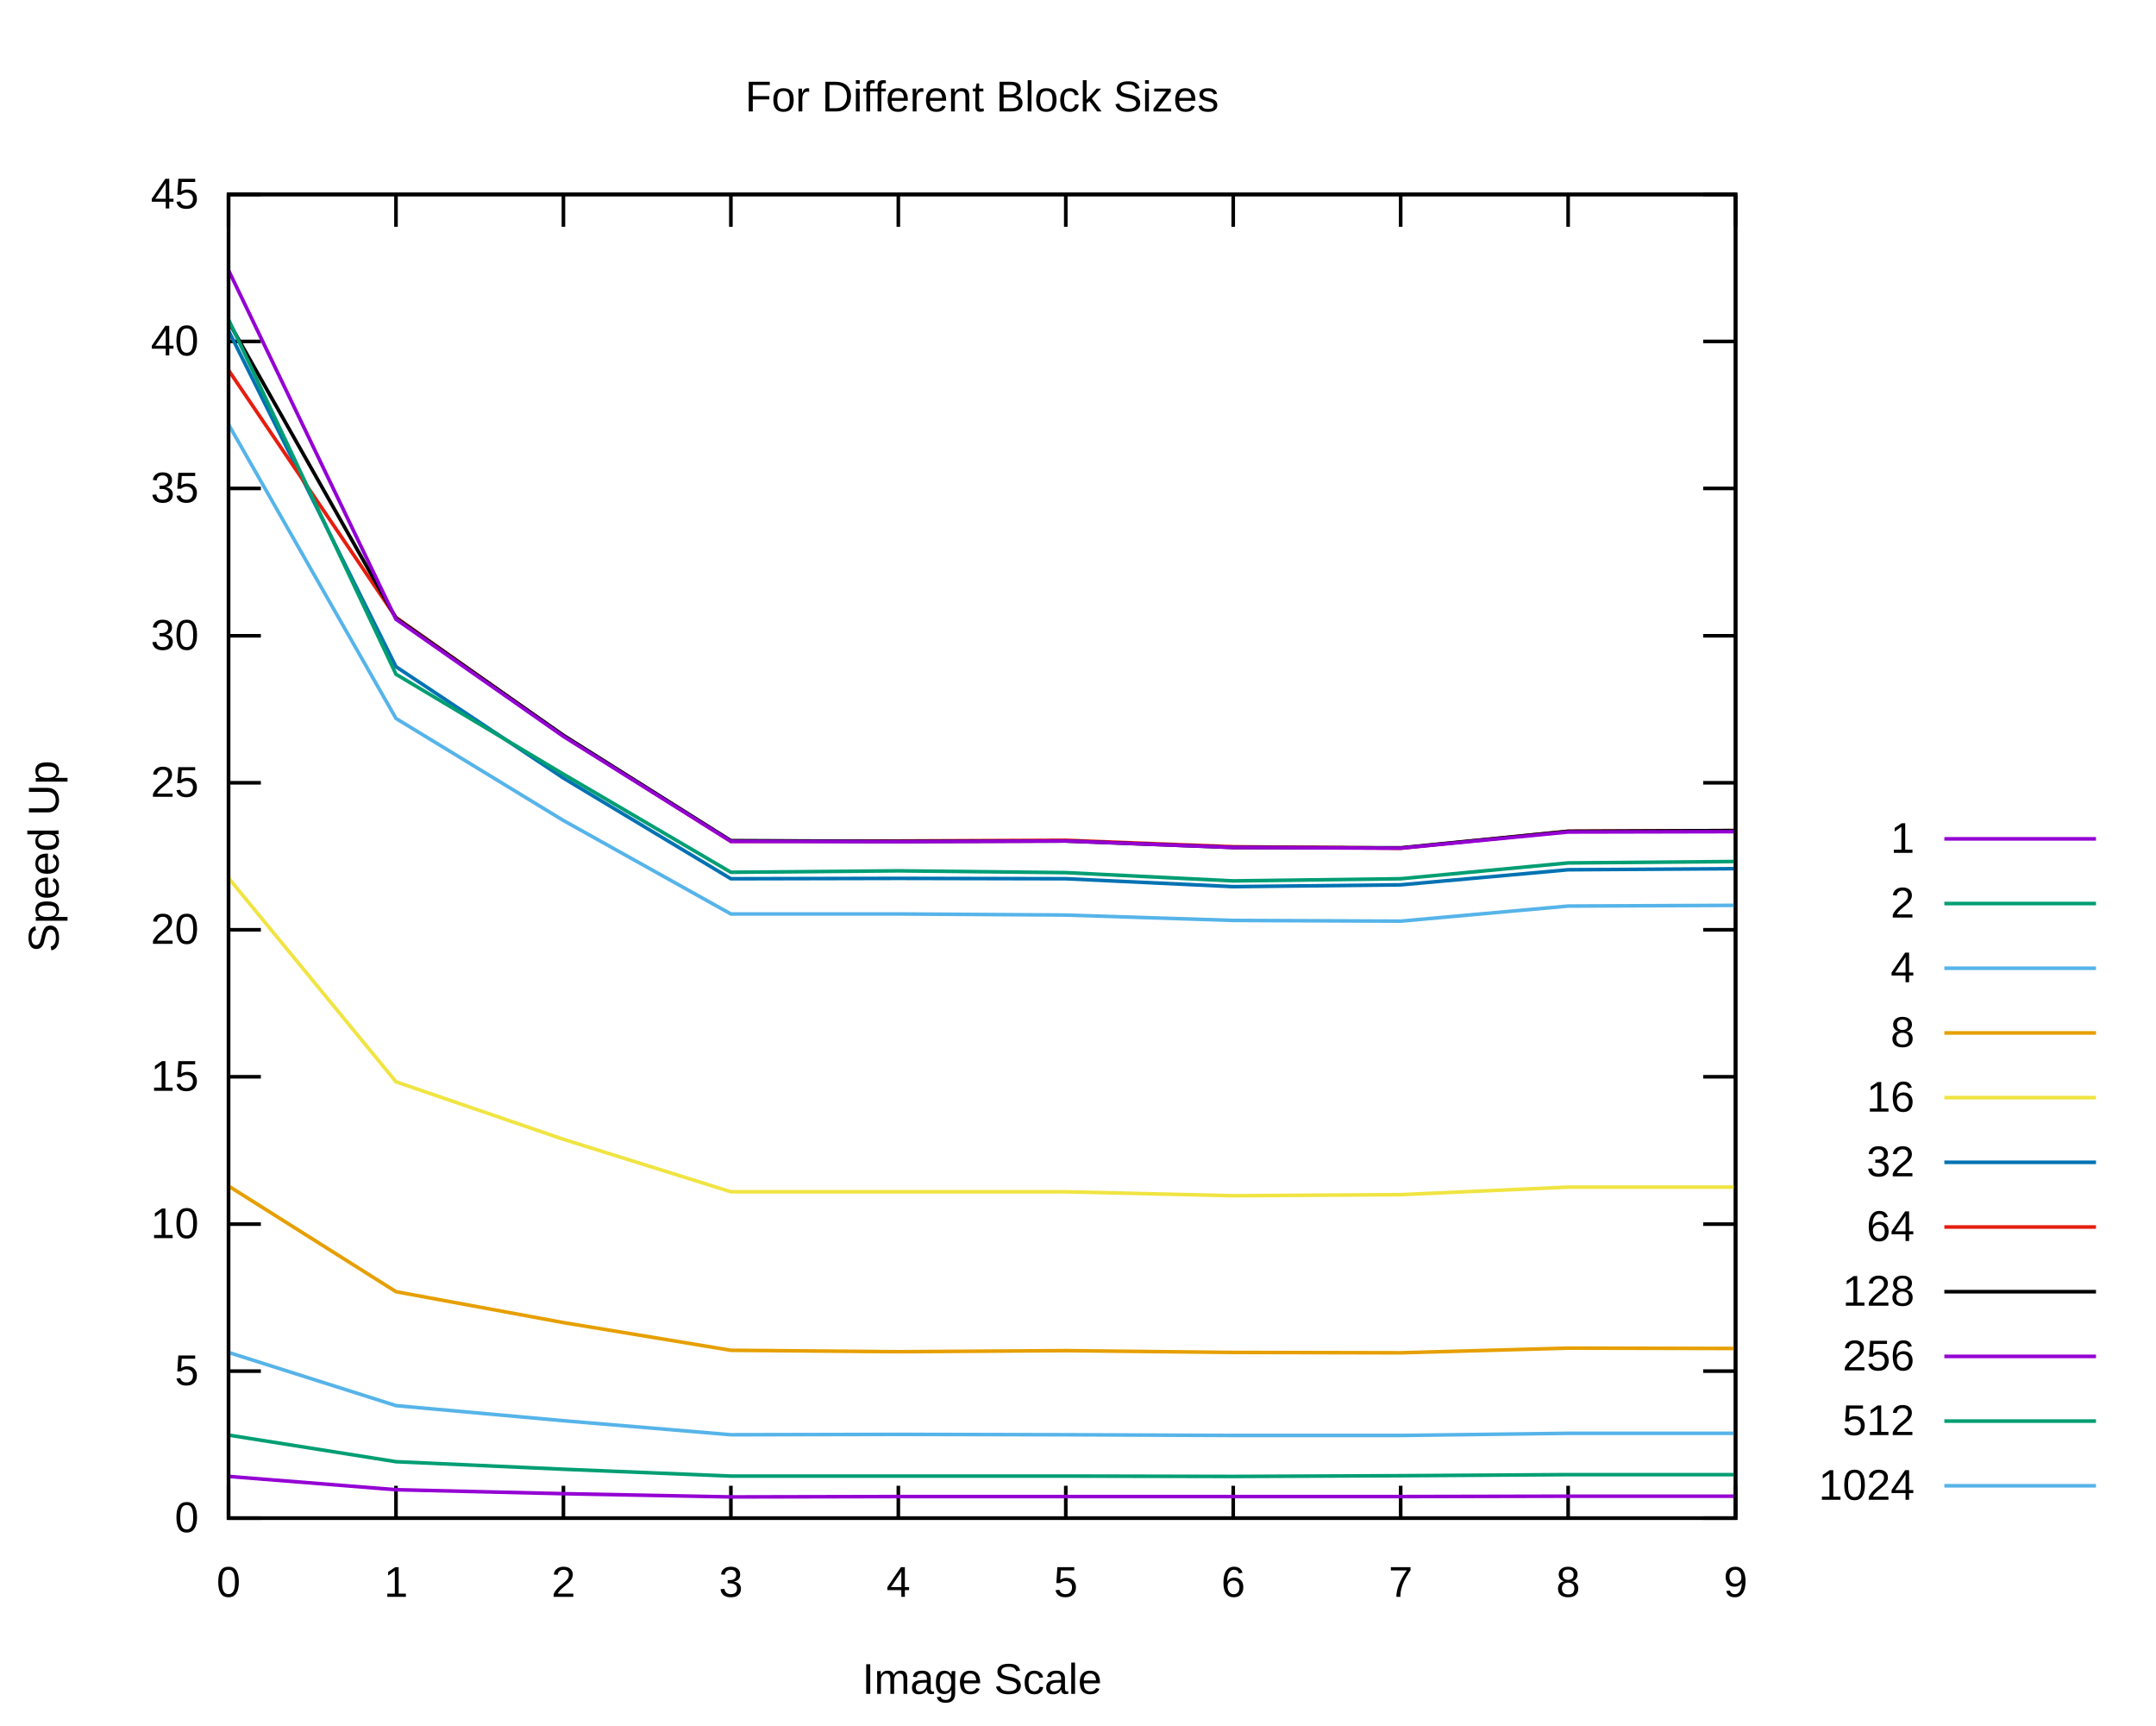
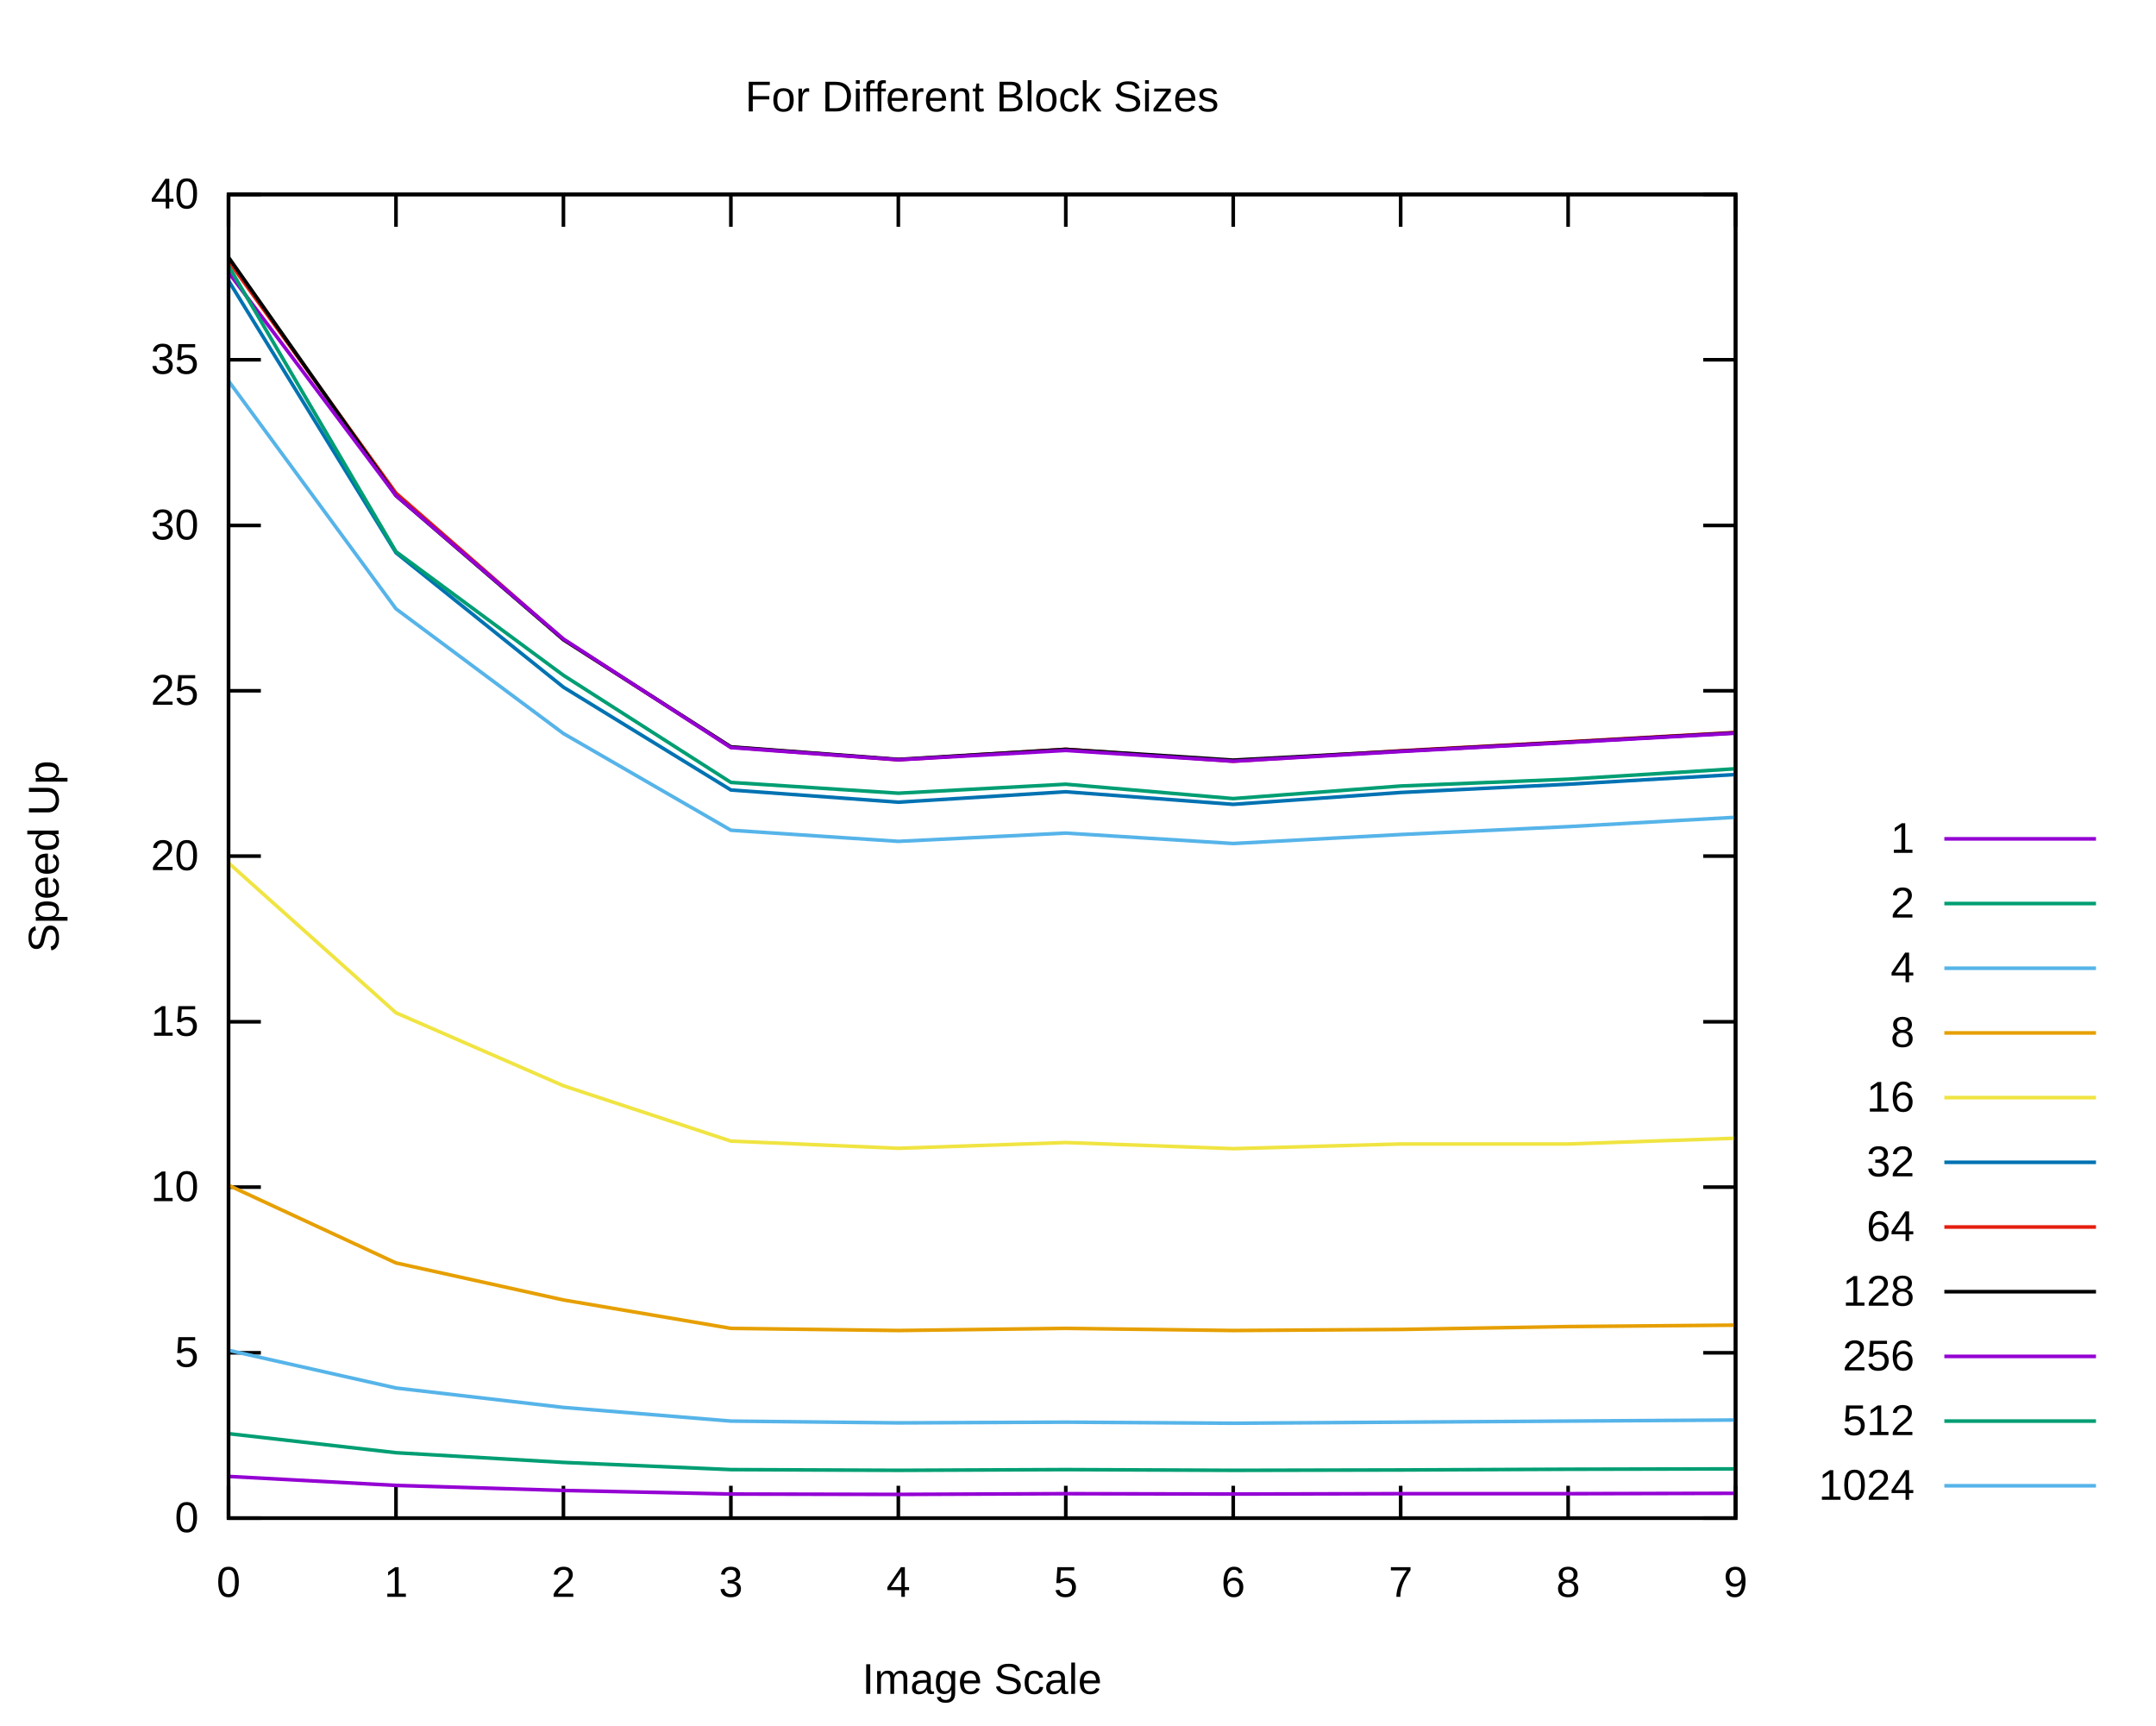
<svg xmlns="http://www.w3.org/2000/svg" xmlns:xlink="http://www.w3.org/1999/xlink" width="600" height="480" viewBox="0 0 600 480">
  <g id="gnuplot_canvas">
    <rect x="0" y="0" width="600" height="480" fill="none" />
    <defs>
      <circle id="gpDot" r="0.5" stroke-width="0.5" />
      <path id="gpPt0" stroke-width="0.222" stroke="currentColor" d="M-1,0 h2 M0,-1 v2" />
      <path id="gpPt1" stroke-width="0.222" stroke="currentColor" d="M-1,-1 L1,1 M1,-1 L-1,1" />
      <path id="gpPt2" stroke-width="0.222" stroke="currentColor" d="M-1,0 L1,0 M0,-1 L0,1 M-1,-1 L1,1 M-1,1 L1,-1" />
      <rect id="gpPt3" stroke-width="0.222" stroke="currentColor" x="-1" y="-1" width="2" height="2" />
      <rect id="gpPt4" stroke-width="0.222" stroke="currentColor" fill="currentColor" x="-1" y="-1" width="2" height="2" />
      <circle id="gpPt5" stroke-width="0.222" stroke="currentColor" cx="0" cy="0" r="1" />
      <use xlink:href="#gpPt5" id="gpPt6" fill="currentColor" stroke="none" />
      <path id="gpPt7" stroke-width="0.222" stroke="currentColor" d="M0,-1.33 L-1.33,0.67 L1.33,0.67 z" />
      <use xlink:href="#gpPt7" id="gpPt8" fill="currentColor" stroke="none" />
      <use xlink:href="#gpPt7" id="gpPt9" stroke="currentColor" transform="rotate(180)" />
      <use xlink:href="#gpPt9" id="gpPt10" fill="currentColor" stroke="none" />
      <use xlink:href="#gpPt3" id="gpPt11" stroke="currentColor" transform="rotate(45)" />
      <use xlink:href="#gpPt11" id="gpPt12" fill="currentColor" stroke="none" />
      <path id="gpPt13" stroke-width="0.222" stroke="currentColor" d="M0,1.330 L1.265,0.411 L0.782,-1.067 L-0.782,-1.076 L-1.265,0.411 z" />
      <use xlink:href="#gpPt13" id="gpPt14" fill="currentColor" stroke="none" />
      <filter id="textbox" filterUnits="objectBoundingBox" x="0" y="0" height="1" width="1">
        <feFlood flood-color="white" flood-opacity="1" result="bgnd" />
        <feComposite in="SourceGraphic" in2="bgnd" operator="atop" />
      </filter>
      <filter id="greybox" filterUnits="objectBoundingBox" x="0" y="0" height="1" width="1">
        <feFlood flood-color="lightgrey" flood-opacity="1" result="grey" />
        <feComposite in="SourceGraphic" in2="grey" operator="atop" />
      </filter>
    </defs>
    <g fill="none" color="white" stroke="currentColor" stroke-width="1.00" stroke-linecap="butt" stroke-linejoin="miter">
</g>
    <g fill="none" color="black" stroke="currentColor" stroke-width="1.00" stroke-linecap="butt" stroke-linejoin="miter">
      <path stroke="black" d="M63.6,422.4 L72.6,422.4 M483.0,422.4 L474.0,422.4  " />
      <g transform="translate(55.3,426.3)" stroke="none" fill="black" font-family="Arial" font-size="12.00" text-anchor="end">
        <text>
          <tspan font-family="Arial"> 0</tspan>
        </text>
      </g>
    </g>
    <g fill="none" color="black" stroke="currentColor" stroke-width="1.00" stroke-linecap="butt" stroke-linejoin="miter">
-       <path stroke="black" d="M63.6,381.5 L72.6,381.5 M483.0,381.5 L474.0,381.5  " />
-       <g transform="translate(55.3,385.4)" stroke="none" fill="black" font-family="Arial" font-size="12.00" text-anchor="end">
+       <path stroke="black" d="M63.6,376.4 L72.6,376.4 M483.0,376.4 L474.0,376.4  " />
+       <g transform="translate(55.3,380.3)" stroke="none" fill="black" font-family="Arial" font-size="12.00" text-anchor="end">
        <text>
          <tspan font-family="Arial"> 5</tspan>
        </text>
      </g>
    </g>
    <g fill="none" color="black" stroke="currentColor" stroke-width="1.00" stroke-linecap="butt" stroke-linejoin="miter">
-       <path stroke="black" d="M63.6,340.6 L72.6,340.6 M483.0,340.6 L474.0,340.6  " />
-       <g transform="translate(55.3,344.5)" stroke="none" fill="black" font-family="Arial" font-size="12.00" text-anchor="end">
+       <path stroke="black" d="M63.6,330.3 L72.6,330.3 M483.0,330.3 L474.0,330.3  " />
+       <g transform="translate(55.3,334.2)" stroke="none" fill="black" font-family="Arial" font-size="12.00" text-anchor="end">
        <text>
          <tspan font-family="Arial"> 10</tspan>
        </text>
      </g>
    </g>
    <g fill="none" color="black" stroke="currentColor" stroke-width="1.00" stroke-linecap="butt" stroke-linejoin="miter">
-       <path stroke="black" d="M63.6,299.6 L72.6,299.6 M483.0,299.6 L474.0,299.6  " />
-       <g transform="translate(55.3,303.5)" stroke="none" fill="black" font-family="Arial" font-size="12.00" text-anchor="end">
+       <path stroke="black" d="M63.6,284.3 L72.6,284.3 M483.0,284.3 L474.0,284.3  " />
+       <g transform="translate(55.3,288.2)" stroke="none" fill="black" font-family="Arial" font-size="12.00" text-anchor="end">
        <text>
          <tspan font-family="Arial"> 15</tspan>
        </text>
      </g>
    </g>
    <g fill="none" color="black" stroke="currentColor" stroke-width="1.00" stroke-linecap="butt" stroke-linejoin="miter">
-       <path stroke="black" d="M63.6,258.7 L72.6,258.7 M483.0,258.7 L474.0,258.7  " />
-       <g transform="translate(55.3,262.6)" stroke="none" fill="black" font-family="Arial" font-size="12.00" text-anchor="end">
+       <path stroke="black" d="M63.6,238.2 L72.6,238.2 M483.0,238.2 L474.0,238.2  " />
+       <g transform="translate(55.3,242.1)" stroke="none" fill="black" font-family="Arial" font-size="12.00" text-anchor="end">
        <text>
          <tspan font-family="Arial"> 20</tspan>
        </text>
      </g>
    </g>
    <g fill="none" color="black" stroke="currentColor" stroke-width="1.00" stroke-linecap="butt" stroke-linejoin="miter">
-       <path stroke="black" d="M63.6,217.8 L72.6,217.8 M483.0,217.8 L474.0,217.8  " />
-       <g transform="translate(55.3,221.7)" stroke="none" fill="black" font-family="Arial" font-size="12.00" text-anchor="end">
+       <path stroke="black" d="M63.6,192.2 L72.6,192.2 M483.0,192.2 L474.0,192.2  " />
+       <g transform="translate(55.3,196.1)" stroke="none" fill="black" font-family="Arial" font-size="12.00" text-anchor="end">
        <text>
          <tspan font-family="Arial"> 25</tspan>
        </text>
      </g>
    </g>
    <g fill="none" color="black" stroke="currentColor" stroke-width="1.00" stroke-linecap="butt" stroke-linejoin="miter">
-       <path stroke="black" d="M63.6,176.9 L72.6,176.9 M483.0,176.9 L474.0,176.9  " />
-       <g transform="translate(55.3,180.8)" stroke="none" fill="black" font-family="Arial" font-size="12.00" text-anchor="end">
+       <path stroke="black" d="M63.6,146.2 L72.6,146.2 M483.0,146.2 L474.0,146.2  " />
+       <g transform="translate(55.3,150.1)" stroke="none" fill="black" font-family="Arial" font-size="12.00" text-anchor="end">
        <text>
          <tspan font-family="Arial"> 30</tspan>
        </text>
      </g>
    </g>
    <g fill="none" color="black" stroke="currentColor" stroke-width="1.00" stroke-linecap="butt" stroke-linejoin="miter">
-       <path stroke="black" d="M63.6,135.9 L72.6,135.9 M483.0,135.9 L474.0,135.9  " />
-       <g transform="translate(55.3,139.8)" stroke="none" fill="black" font-family="Arial" font-size="12.00" text-anchor="end">
+       <path stroke="black" d="M63.6,100.1 L72.6,100.1 M483.0,100.1 L474.0,100.1  " />
+       <g transform="translate(55.3,104.0)" stroke="none" fill="black" font-family="Arial" font-size="12.00" text-anchor="end">
        <text>
          <tspan font-family="Arial"> 35</tspan>
-         </text>
-       </g>
-     </g>
-     <g fill="none" color="black" stroke="currentColor" stroke-width="1.00" stroke-linecap="butt" stroke-linejoin="miter">
-       <path stroke="black" d="M63.6,95.0 L72.6,95.0 M483.0,95.0 L474.0,95.0  " />
-       <g transform="translate(55.3,98.9)" stroke="none" fill="black" font-family="Arial" font-size="12.00" text-anchor="end">
-         <text>
-           <tspan font-family="Arial"> 40</tspan>
        </text>
      </g>
    </g>
    <g fill="none" color="black" stroke="currentColor" stroke-width="1.00" stroke-linecap="butt" stroke-linejoin="miter">
      <path stroke="black" d="M63.6,54.1 L72.6,54.1 M483.0,54.1 L474.0,54.1  " />
      <g transform="translate(55.3,58.0)" stroke="none" fill="black" font-family="Arial" font-size="12.00" text-anchor="end">
        <text>
-           <tspan font-family="Arial"> 45</tspan>
+           <tspan font-family="Arial"> 40</tspan>
        </text>
      </g>
    </g>
    <g fill="none" color="black" stroke="currentColor" stroke-width="1.00" stroke-linecap="butt" stroke-linejoin="miter">
      <path stroke="black" d="M63.6,422.4 L63.6,413.4 M63.6,54.1 L63.6,63.1  " />
      <g transform="translate(63.6,444.3)" stroke="none" fill="black" font-family="Arial" font-size="12.00" text-anchor="middle">
        <text>
          <tspan font-family="Arial"> 0</tspan>
        </text>
      </g>
    </g>
    <g fill="none" color="black" stroke="currentColor" stroke-width="1.00" stroke-linecap="butt" stroke-linejoin="miter">
      <path stroke="black" d="M110.2,422.4 L110.2,413.4 M110.2,54.1 L110.2,63.1  " />
      <g transform="translate(110.2,444.3)" stroke="none" fill="black" font-family="Arial" font-size="12.00" text-anchor="middle">
        <text>
          <tspan font-family="Arial"> 1</tspan>
        </text>
      </g>
    </g>
    <g fill="none" color="black" stroke="currentColor" stroke-width="1.00" stroke-linecap="butt" stroke-linejoin="miter">
      <path stroke="black" d="M156.8,422.4 L156.8,413.4 M156.8,54.1 L156.8,63.1  " />
      <g transform="translate(156.8,444.3)" stroke="none" fill="black" font-family="Arial" font-size="12.00" text-anchor="middle">
        <text>
          <tspan font-family="Arial"> 2</tspan>
        </text>
      </g>
    </g>
    <g fill="none" color="black" stroke="currentColor" stroke-width="1.00" stroke-linecap="butt" stroke-linejoin="miter">
      <path stroke="black" d="M203.4,422.4 L203.4,413.4 M203.4,54.1 L203.4,63.1  " />
      <g transform="translate(203.4,444.3)" stroke="none" fill="black" font-family="Arial" font-size="12.00" text-anchor="middle">
        <text>
          <tspan font-family="Arial"> 3</tspan>
        </text>
      </g>
    </g>
    <g fill="none" color="black" stroke="currentColor" stroke-width="1.00" stroke-linecap="butt" stroke-linejoin="miter">
      <path stroke="black" d="M250.0,422.4 L250.0,413.4 M250.0,54.1 L250.0,63.1  " />
      <g transform="translate(250.0,444.3)" stroke="none" fill="black" font-family="Arial" font-size="12.00" text-anchor="middle">
        <text>
          <tspan font-family="Arial"> 4</tspan>
        </text>
      </g>
    </g>
    <g fill="none" color="black" stroke="currentColor" stroke-width="1.00" stroke-linecap="butt" stroke-linejoin="miter">
      <path stroke="black" d="M296.6,422.4 L296.6,413.4 M296.6,54.1 L296.6,63.1  " />
      <g transform="translate(296.6,444.3)" stroke="none" fill="black" font-family="Arial" font-size="12.00" text-anchor="middle">
        <text>
          <tspan font-family="Arial"> 5</tspan>
        </text>
      </g>
    </g>
    <g fill="none" color="black" stroke="currentColor" stroke-width="1.00" stroke-linecap="butt" stroke-linejoin="miter">
      <path stroke="black" d="M343.2,422.4 L343.2,413.4 M343.2,54.1 L343.2,63.1  " />
      <g transform="translate(343.2,444.3)" stroke="none" fill="black" font-family="Arial" font-size="12.00" text-anchor="middle">
        <text>
          <tspan font-family="Arial"> 6</tspan>
        </text>
      </g>
    </g>
    <g fill="none" color="black" stroke="currentColor" stroke-width="1.00" stroke-linecap="butt" stroke-linejoin="miter">
      <path stroke="black" d="M389.8,422.4 L389.8,413.4 M389.8,54.1 L389.8,63.1  " />
      <g transform="translate(389.8,444.3)" stroke="none" fill="black" font-family="Arial" font-size="12.00" text-anchor="middle">
        <text>
          <tspan font-family="Arial"> 7</tspan>
        </text>
      </g>
    </g>
    <g fill="none" color="black" stroke="currentColor" stroke-width="1.00" stroke-linecap="butt" stroke-linejoin="miter">
      <path stroke="black" d="M436.4,422.4 L436.4,413.4 M436.4,54.1 L436.4,63.1  " />
      <g transform="translate(436.4,444.3)" stroke="none" fill="black" font-family="Arial" font-size="12.00" text-anchor="middle">
        <text>
          <tspan font-family="Arial"> 8</tspan>
        </text>
      </g>
    </g>
    <g fill="none" color="black" stroke="currentColor" stroke-width="1.00" stroke-linecap="butt" stroke-linejoin="miter">
      <path stroke="black" d="M483.0,422.4 L483.0,413.4 M483.0,54.1 L483.0,63.1  " />
      <g transform="translate(483.0,444.3)" stroke="none" fill="black" font-family="Arial" font-size="12.00" text-anchor="middle">
        <text>
          <tspan font-family="Arial"> 9</tspan>
        </text>
      </g>
    </g>
    <g fill="none" color="black" stroke="currentColor" stroke-width="1.00" stroke-linecap="butt" stroke-linejoin="miter">
</g>
    <g fill="none" color="black" stroke="currentColor" stroke-width="1.00" stroke-linecap="butt" stroke-linejoin="miter">
      <path stroke="black" d="M63.6,54.1 L63.6,422.4 L483.0,422.4 L483.0,54.1 L63.6,54.1 Z  " />
    </g>
    <g fill="none" color="black" stroke="currentColor" stroke-width="1.00" stroke-linecap="butt" stroke-linejoin="miter">
      <g transform="translate(16.3,238.3) rotate(270)" stroke="none" fill="black" font-family="Arial" font-size="12.00" text-anchor="middle">
        <text>
          <tspan font-family="Arial">Speed Up</tspan>
        </text>
      </g>
    </g>
    <g fill="none" color="black" stroke="currentColor" stroke-width="1.00" stroke-linecap="butt" stroke-linejoin="miter">
      <g transform="translate(273.3,471.3)" stroke="none" fill="black" font-family="Arial" font-size="12.00" text-anchor="middle">
        <text>
          <tspan font-family="Arial">Image Scale</tspan>
        </text>
      </g>
    </g>
    <g fill="none" color="black" stroke="currentColor" stroke-width="1.00" stroke-linecap="butt" stroke-linejoin="miter">
      <g transform="translate(273.3,31.0)" stroke="none" fill="black" font-family="Arial" font-size="12.00" text-anchor="middle">
        <text>
          <tspan font-family="Arial">For Different Block Sizes</tspan>
        </text>
      </g>
    </g>
    <g id="gnuplot_plot_1">
      <g fill="none" color="black" stroke="currentColor" stroke-width="1.00" stroke-linecap="butt" stroke-linejoin="miter">
        <g transform="translate(532.8,237.3)" stroke="none" fill="black" font-family="Arial" font-size="12.00" text-anchor="end">
          <text>
            <tspan font-family="Arial">1</tspan>
          </text>
        </g>
      </g>
      <g fill="none" color="black" stroke="currentColor" stroke-width="1.00" stroke-linecap="butt" stroke-linejoin="miter">
-         <path stroke="rgb(148,   0, 211)" d="M541.1,233.4 L583.3,233.4 M63.6,410.8 L110.2,414.5 L156.8,415.6 L203.4,416.5 L250.0,416.4 L296.6,416.4   L343.2,416.4 L389.8,416.4 L436.4,416.3 L483.0,416.3  " />
+         <path stroke="rgb(148,   0, 211)" d="M541.1,233.4 L583.3,233.4 M63.6,410.8 L110.2,413.3 L156.8,414.7 L203.4,415.7 L250.0,415.8 L296.6,415.6   L343.2,415.7 L389.8,415.6 L436.4,415.6 L483.0,415.5  " />
      </g>
    </g>
    <g id="gnuplot_plot_2">
      <g fill="none" color="black" stroke="currentColor" stroke-width="1.00" stroke-linecap="butt" stroke-linejoin="miter">
        <g transform="translate(532.8,255.3)" stroke="none" fill="black" font-family="Arial" font-size="12.00" text-anchor="end">
          <text>
            <tspan font-family="Arial">2</tspan>
          </text>
        </g>
      </g>
      <g fill="none" color="black" stroke="currentColor" stroke-width="1.00" stroke-linecap="butt" stroke-linejoin="miter">
-         <path stroke="rgb(  0, 158, 115)" d="M541.1,251.4 L583.3,251.4 M63.6,399.3 L110.2,406.7 L156.8,408.8 L203.4,410.7 L250.0,410.7 L296.6,410.7   L343.2,410.8 L389.8,410.6 L436.4,410.3 L483.0,410.3  " />
+         <path stroke="rgb(  0, 158, 115)" d="M541.1,251.4 L583.3,251.4 M63.6,398.9 L110.2,404.2 L156.8,406.9 L203.4,408.9 L250.0,409.1 L296.6,408.9   L343.2,409.1 L389.8,409.0 L436.4,408.8 L483.0,408.7  " />
      </g>
    </g>
    <g id="gnuplot_plot_3">
      <g fill="none" color="black" stroke="currentColor" stroke-width="1.00" stroke-linecap="butt" stroke-linejoin="miter">
        <g transform="translate(532.8,273.3)" stroke="none" fill="black" font-family="Arial" font-size="12.00" text-anchor="end">
          <text>
            <tspan font-family="Arial">4</tspan>
          </text>
        </g>
      </g>
      <g fill="none" color="black" stroke="currentColor" stroke-width="1.00" stroke-linecap="butt" stroke-linejoin="miter">
-         <path stroke="rgb( 86, 180, 233)" d="M541.1,269.4 L583.3,269.4 M63.6,376.3 L110.2,391.1 L156.8,395.3 L203.4,399.2 L250.0,399.1 L296.6,399.2   L343.2,399.4 L389.8,399.4 L436.4,398.8 L483.0,398.8  " />
+         <path stroke="rgb( 86, 180, 233)" d="M541.1,269.4 L583.3,269.4 M63.6,375.7 L110.2,386.2 L156.8,391.6 L203.4,395.4 L250.0,395.9 L296.6,395.7   L343.2,396.0 L389.8,395.7 L436.4,395.4 L483.0,395.1  " />
      </g>
    </g>
    <g id="gnuplot_plot_4">
      <g fill="none" color="black" stroke="currentColor" stroke-width="1.00" stroke-linecap="butt" stroke-linejoin="miter">
        <g transform="translate(532.8,291.3)" stroke="none" fill="black" font-family="Arial" font-size="12.00" text-anchor="end">
          <text>
            <tspan font-family="Arial">8</tspan>
          </text>
        </g>
      </g>
      <g fill="none" color="black" stroke="currentColor" stroke-width="1.00" stroke-linecap="butt" stroke-linejoin="miter">
-         <path stroke="rgb(230, 159,   0)" d="M541.1,287.4 L583.3,287.4 M63.6,330.0 L110.2,359.4 L156.8,368.0 L203.4,375.7 L250.0,376.1 L296.6,375.8   L343.2,376.3 L389.8,376.4 L436.4,375.1 L483.0,375.2  " />
+         <path stroke="rgb(230, 159,   0)" d="M541.1,287.4 L583.3,287.4 M63.6,329.8 L110.2,351.4 L156.8,361.7 L203.4,369.6 L250.0,370.2 L296.6,369.6   L343.2,370.2 L389.8,369.9 L436.4,369.1 L483.0,368.7  " />
      </g>
    </g>
    <g id="gnuplot_plot_5">
      <g fill="none" color="black" stroke="currentColor" stroke-width="1.00" stroke-linecap="butt" stroke-linejoin="miter">
        <g transform="translate(532.8,309.3)" stroke="none" fill="black" font-family="Arial" font-size="12.00" text-anchor="end">
          <text>
            <tspan font-family="Arial">16</tspan>
          </text>
        </g>
      </g>
      <g fill="none" color="black" stroke="currentColor" stroke-width="1.00" stroke-linecap="butt" stroke-linejoin="miter">
-         <path stroke="rgb(240, 228,  66)" d="M541.1,305.4 L583.3,305.4 M63.6,244.3 L110.2,301.0 L156.8,317.0 L203.4,331.6 L250.0,331.6 L296.6,331.6   L343.2,332.7 L389.8,332.4 L436.4,330.3 L483.0,330.3  " />
+         <path stroke="rgb(240, 228,  66)" d="M541.1,305.4 L583.3,305.4 M63.6,240.1 L110.2,281.8 L156.8,302.1 L203.4,317.5 L250.0,319.5 L296.6,317.9   L343.2,319.6 L389.8,318.3 L436.4,318.3 L483.0,316.7  " />
      </g>
    </g>
    <g id="gnuplot_plot_6">
      <g fill="none" color="black" stroke="currentColor" stroke-width="1.00" stroke-linecap="butt" stroke-linejoin="miter">
        <g transform="translate(532.8,327.3)" stroke="none" fill="black" font-family="Arial" font-size="12.00" text-anchor="end">
          <text>
            <tspan font-family="Arial">32</tspan>
          </text>
        </g>
      </g>
      <g fill="none" color="black" stroke="currentColor" stroke-width="1.00" stroke-linecap="butt" stroke-linejoin="miter">
-         <path stroke="rgb(  0, 114, 178)" d="M541.1,323.4 L583.3,323.4 M63.6,92.0 L110.2,185.5 L156.8,216.5 L203.4,244.5 L250.0,244.4 L296.6,244.5   L343.2,246.7 L389.8,246.2 L436.4,242.0 L483.0,241.7  " />
+         <path stroke="rgb(  0, 114, 178)" d="M541.1,323.4 L583.3,323.4 M63.6,78.1 L110.2,153.8 L156.8,191.2 L203.4,219.8 L250.0,223.2 L296.6,220.3   L343.2,223.8 L389.8,220.5 L436.4,218.2 L483.0,215.5  " />
      </g>
    </g>
    <g id="gnuplot_plot_7">
      <g fill="none" color="black" stroke="currentColor" stroke-width="1.00" stroke-linecap="butt" stroke-linejoin="miter">
        <g transform="translate(532.8,345.3)" stroke="none" fill="black" font-family="Arial" font-size="12.00" text-anchor="end">
          <text>
            <tspan font-family="Arial">64</tspan>
          </text>
        </g>
      </g>
      <g fill="none" color="black" stroke="currentColor" stroke-width="1.00" stroke-linecap="butt" stroke-linejoin="miter">
-         <path stroke="rgb(229,  30,  16)" d="M541.1,341.4 L583.3,341.4 M63.6,103.0 L110.2,171.8 L156.8,204.7 L203.4,234.1 L250.0,234.0 L296.6,233.8   L343.2,235.6 L389.8,236.0 L436.4,231.3 L483.0,231.1  " />
+         <path stroke="rgb(229,  30,  16)" d="M541.1,341.4 L583.3,341.4 M63.6,72.6 L110.2,137.2 L156.8,177.9 L203.4,207.9 L250.0,211.4 L296.6,208.5   L343.2,211.8 L389.8,208.9 L436.4,206.4 L483.0,203.8  " />
      </g>
    </g>
    <g id="gnuplot_plot_8">
      <g fill="none" color="black" stroke="currentColor" stroke-width="1.00" stroke-linecap="butt" stroke-linejoin="miter">
        <g transform="translate(532.8,363.3)" stroke="none" fill="black" font-family="Arial" font-size="12.00" text-anchor="end">
          <text>
            <tspan font-family="Arial">128</tspan>
          </text>
        </g>
      </g>
      <g fill="none" color="black" stroke="currentColor" stroke-width="1.00" stroke-linecap="butt" stroke-linejoin="miter">
-         <path stroke="rgb(  0,   0,   0)" d="M541.1,359.4 L583.3,359.4 M63.6,89.5 L110.2,172.0 L156.8,204.6 L203.4,233.9 L250.0,234.1 L296.6,234.0   L343.2,235.8 L389.8,235.9 L436.4,231.3 L483.0,231.1  " />
+         <path stroke="rgb(  0,   0,   0)" d="M541.1,359.4 L583.3,359.4 M63.6,71.6 L110.2,137.9 L156.8,178.0 L203.4,207.8 L250.0,211.3 L296.6,208.5   L343.2,211.5 L389.8,209.0 L436.4,206.5 L483.0,203.9  " />
      </g>
    </g>
    <g id="gnuplot_plot_9">
      <g fill="none" color="black" stroke="currentColor" stroke-width="1.00" stroke-linecap="butt" stroke-linejoin="miter">
        <g transform="translate(532.8,381.3)" stroke="none" fill="black" font-family="Arial" font-size="12.00" text-anchor="end">
          <text>
            <tspan font-family="Arial">256</tspan>
          </text>
        </g>
      </g>
      <g fill="none" color="black" stroke="currentColor" stroke-width="1.00" stroke-linecap="butt" stroke-linejoin="miter">
-         <path stroke="rgb(148,   0, 211)" d="M541.1,377.4 L583.3,377.4 M63.6,75.2 L110.2,172.3 L156.8,204.9 L203.4,234.1 L250.0,234.2 L296.6,234.0   L343.2,235.8 L389.8,236.0 L436.4,231.5 L483.0,231.4  " />
+         <path stroke="rgb(148,   0, 211)" d="M541.1,377.4 L583.3,377.4 M63.6,75.8 L110.2,137.9 L156.8,177.8 L203.4,208.0 L250.0,211.4 L296.6,208.8   L343.2,211.8 L389.8,209.1 L436.4,206.6 L483.0,204.0  " />
      </g>
    </g>
    <g id="gnuplot_plot_10">
      <g fill="none" color="black" stroke="currentColor" stroke-width="1.00" stroke-linecap="butt" stroke-linejoin="miter">
        <g transform="translate(532.8,399.3)" stroke="none" fill="black" font-family="Arial" font-size="12.00" text-anchor="end">
          <text>
            <tspan font-family="Arial">512</tspan>
          </text>
        </g>
      </g>
      <g fill="none" color="black" stroke="currentColor" stroke-width="1.00" stroke-linecap="butt" stroke-linejoin="miter">
-         <path stroke="rgb(  0, 158, 115)" d="M541.1,395.4 L583.3,395.4 M63.6,88.9 L110.2,187.6 L156.8,215.4 L203.4,242.7 L250.0,242.3 L296.6,242.8   L343.2,245.1 L389.8,244.5 L436.4,240.1 L483.0,239.7  " />
+         <path stroke="rgb(  0, 158, 115)" d="M541.1,395.4 L583.3,395.4 M63.6,74.0 L110.2,153.5 L156.8,187.9 L203.4,217.7 L250.0,220.7 L296.6,218.2   L343.2,222.2 L389.8,218.7 L436.4,216.8 L483.0,213.9  " />
      </g>
    </g>
    <g id="gnuplot_plot_11">
      <g fill="none" color="black" stroke="currentColor" stroke-width="1.00" stroke-linecap="butt" stroke-linejoin="miter">
        <g transform="translate(532.8,417.3)" stroke="none" fill="black" font-family="Arial" font-size="12.00" text-anchor="end">
          <text>
            <tspan font-family="Arial">1024</tspan>
          </text>
        </g>
      </g>
      <g fill="none" color="black" stroke="currentColor" stroke-width="1.00" stroke-linecap="butt" stroke-linejoin="miter">
-         <path stroke="rgb( 86, 180, 233)" d="M541.1,413.4 L583.3,413.4 M63.6,118.1 L110.2,199.9 L156.8,228.3 L203.4,254.3 L250.0,254.3 L296.6,254.6   L343.2,256.1 L389.8,256.3 L436.4,252.1 L483.0,251.9  " />
+         <path stroke="rgb( 86, 180, 233)" d="M541.1,413.4 L583.3,413.4 M63.6,106.0 L110.2,169.4 L156.8,204.1 L203.4,231.0 L250.0,234.1 L296.6,231.8   L343.2,234.7 L389.8,232.2 L436.4,230.0 L483.0,227.4  " />
      </g>
    </g>
    <g fill="none" color="white" stroke="rgb( 86, 180, 233)" stroke-width="2.00" stroke-linecap="butt" stroke-linejoin="miter">
</g>
    <g fill="none" color="black" stroke="currentColor" stroke-width="2.00" stroke-linecap="butt" stroke-linejoin="miter">
</g>
    <g fill="none" color="black" stroke="black" stroke-width="1.00" stroke-linecap="butt" stroke-linejoin="miter">
</g>
    <g fill="none" color="black" stroke="currentColor" stroke-width="1.00" stroke-linecap="butt" stroke-linejoin="miter">
      <path stroke="black" d="M63.6,54.1 L63.6,422.4 L483.0,422.4 L483.0,54.1 L63.6,54.1 Z  " />
    </g>
    <g fill="none" color="black" stroke="currentColor" stroke-width="1.00" stroke-linecap="butt" stroke-linejoin="miter">
</g>
  </g>
</svg>
